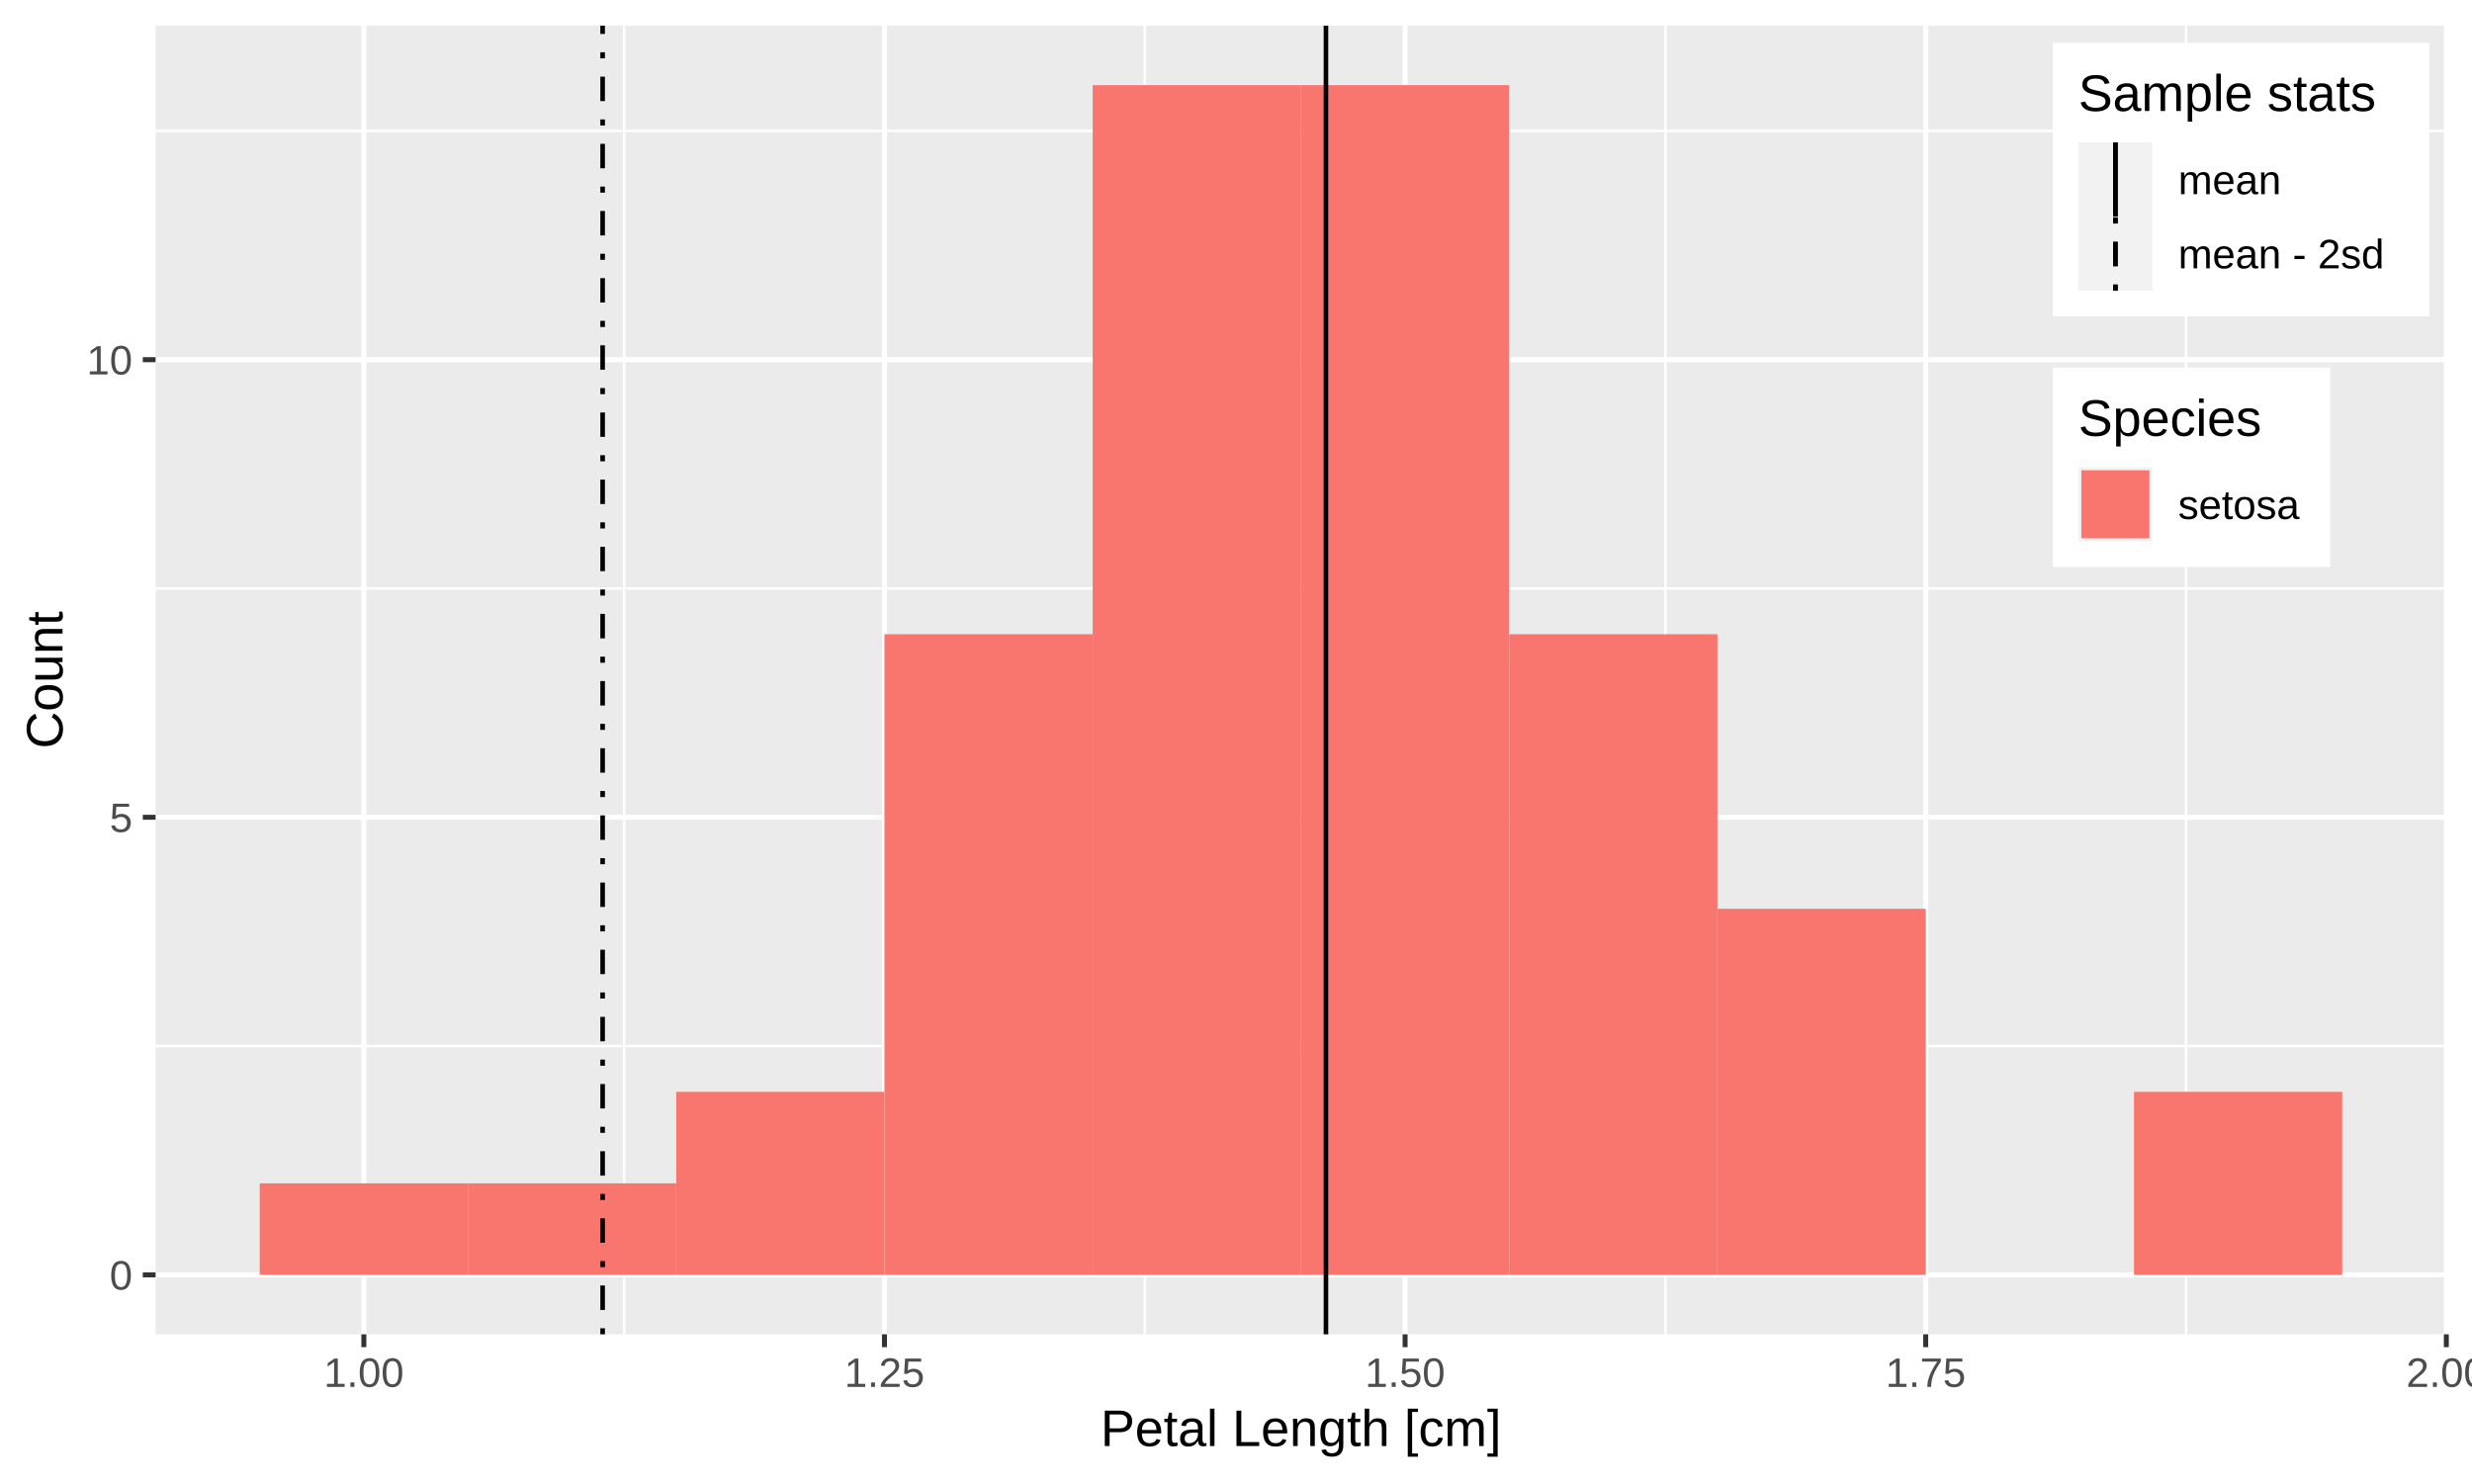
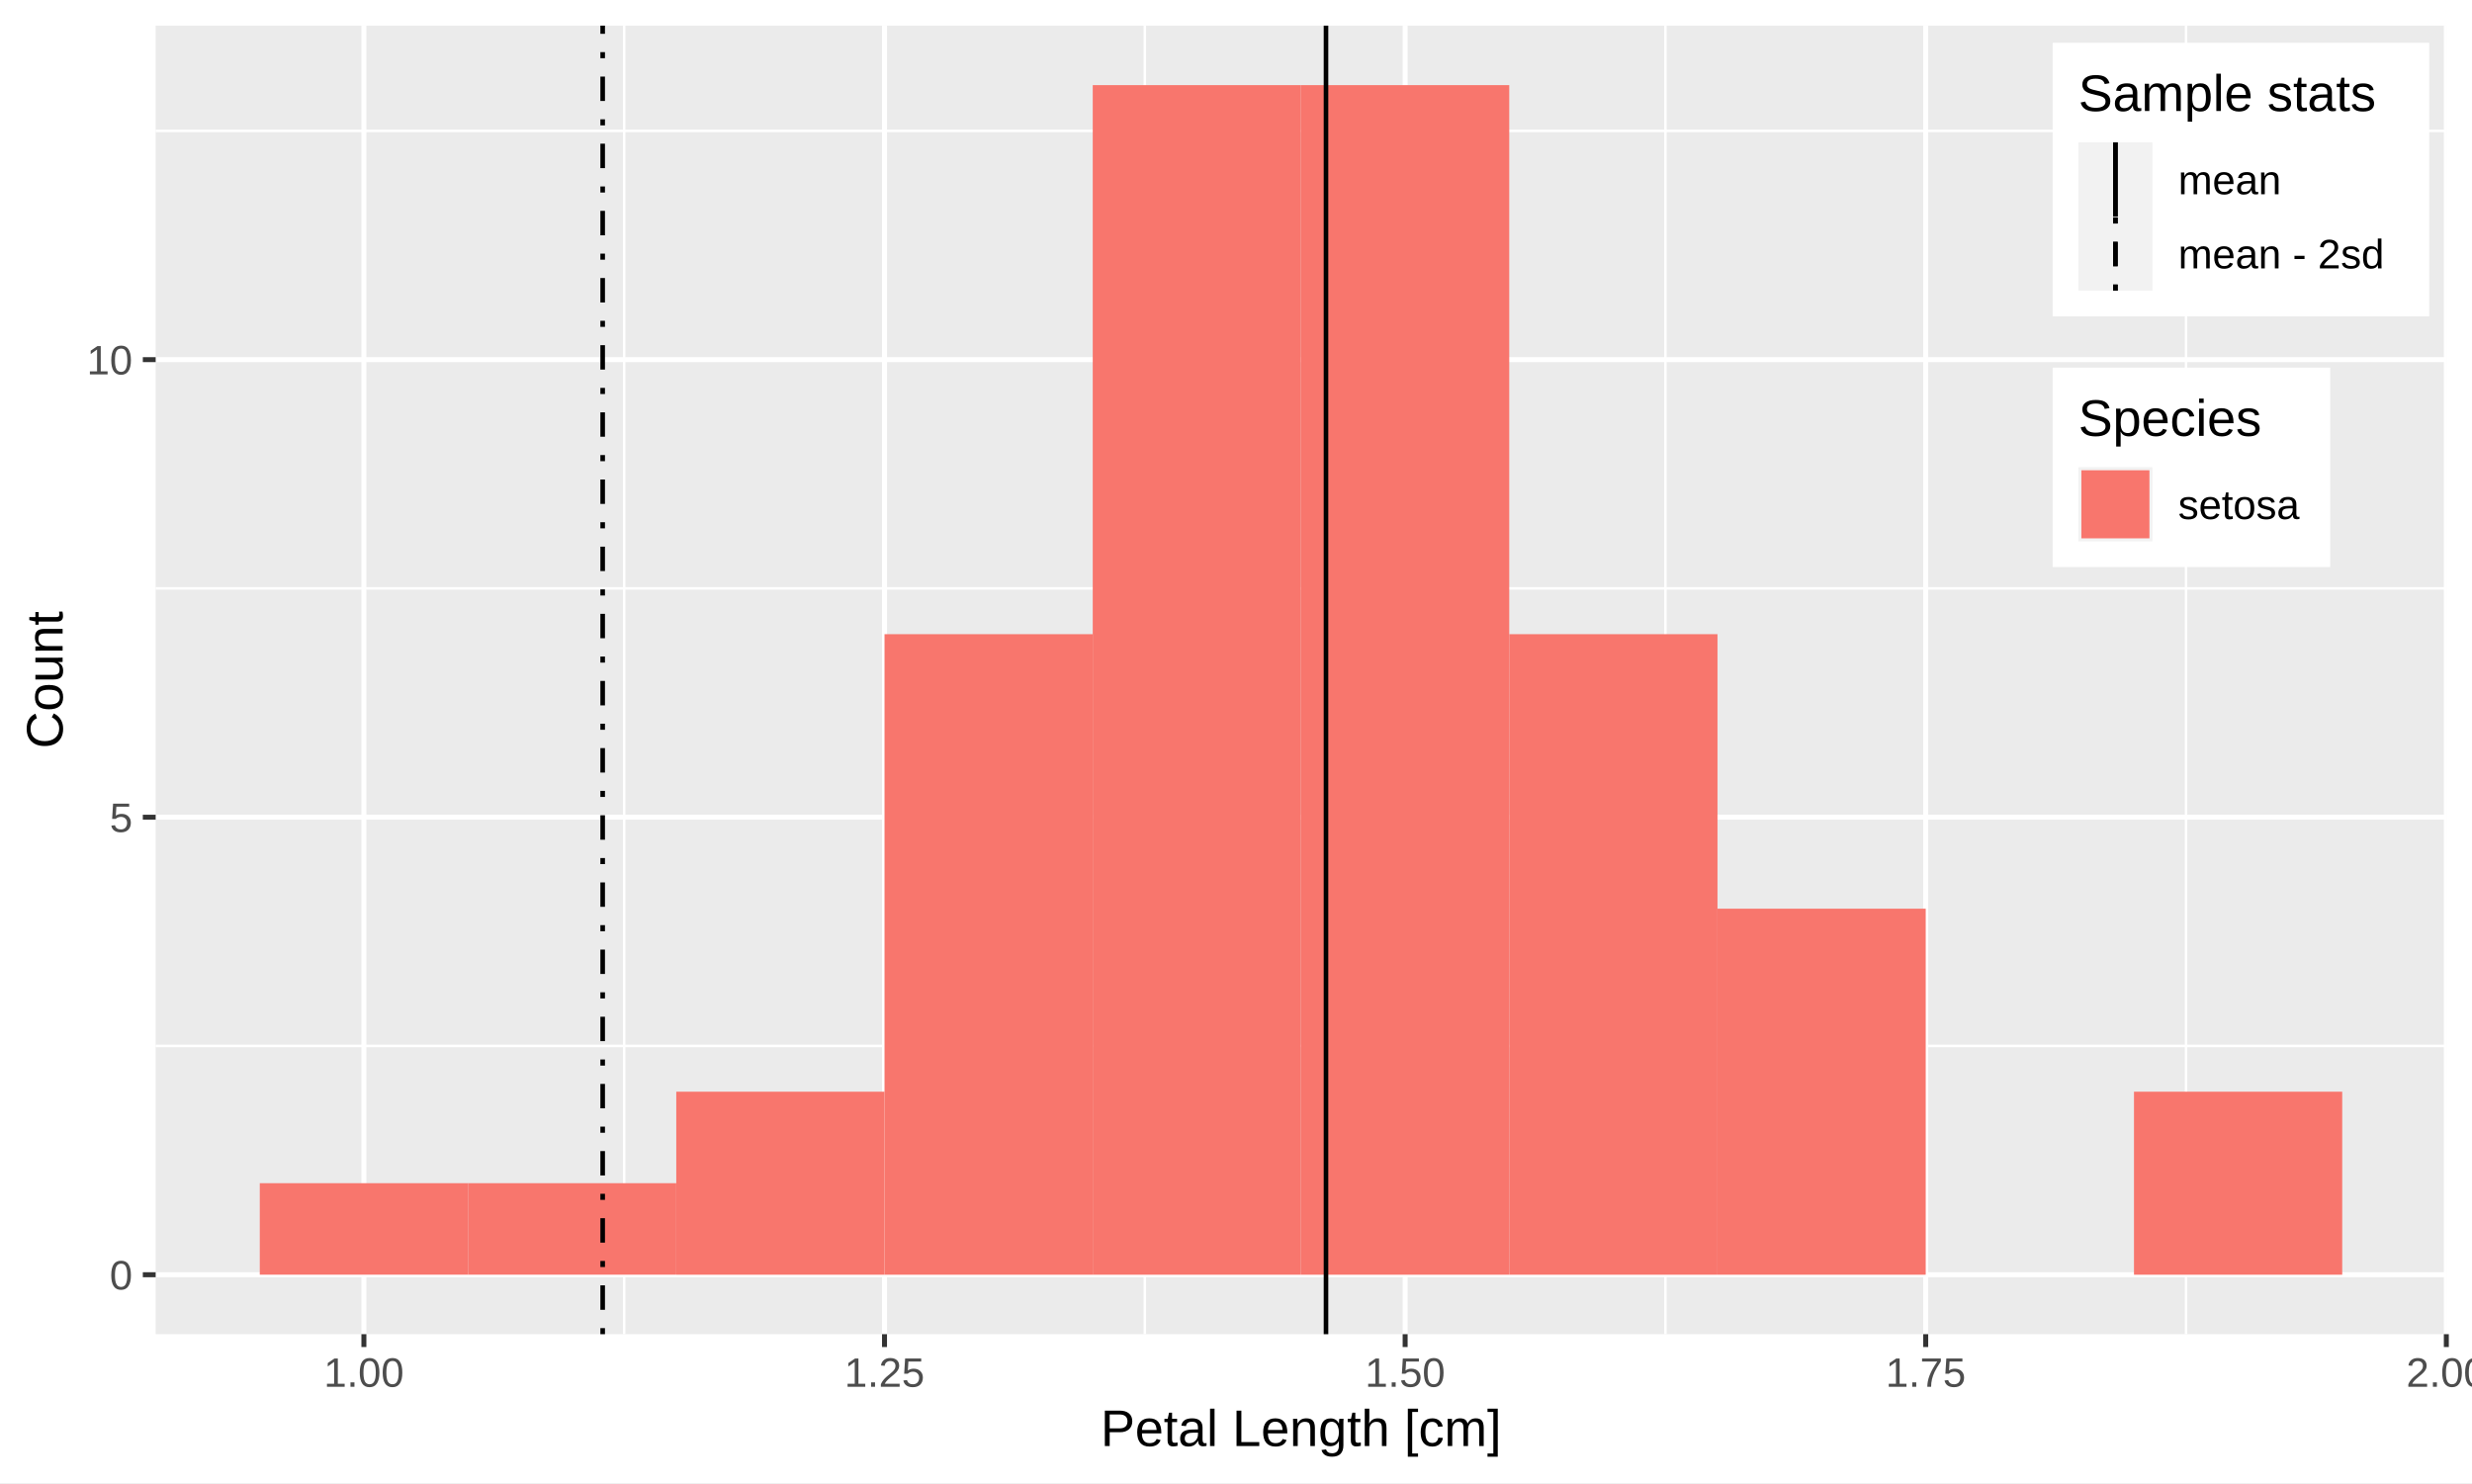
- <svg xmlns="http://www.w3.org/2000/svg" viewBox="0 0 576.00 345.60">
+ <svg xmlns="http://www.w3.org/2000/svg" class="svglite" width="576.00pt" height="345.60pt" viewBox="0 0 576.00 345.60">
  <defs>
    <style type="text/css">
-     line, polyline, polygon, path, rect, circle {
+     .svglite line, .svglite polyline, .svglite polygon, .svglite path, .svglite rect, .svglite circle {
      fill: none;
      stroke: #000000;
      stroke-linecap: round;
      stroke-linejoin: round;
      stroke-miterlimit: 10.00;
    }
  </style>
  </defs>
  <rect width="100%" height="100%" style="stroke: none; fill: #FFFFFF;" />
-   <rect x="0.00" y="0.00" width="576.00" height="345.60" style="stroke-width: 1.16; stroke: #FFFFFF; fill: #FFFFFF;" />
  <defs>
-     <clipPath id="cpMzYuMjV8NTcwLjAyfDMxMC45NXw1Ljk4">
-       <rect x="36.25" y="5.98" width="533.77" height="304.97" />
-     </clipPath>
-   </defs>
-   <rect x="36.25" y="5.98" width="533.77" height="304.97" style="stroke-width: 1.16; stroke: none; fill: #EBEBEB;" clip-path="url(#cpMzYuMjV8NTcwLjAyfDMxMC45NXw1Ljk4)" />
-   <polyline points="36.25,243.77 570.02,243.77 " style="stroke-width: 0.58; stroke: #FFFFFF; stroke-linecap: butt;" clip-path="url(#cpMzYuMjV8NTcwLjAyfDMxMC45NXw1Ljk4)" />
-   <polyline points="36.25,137.14 570.02,137.14 " style="stroke-width: 0.58; stroke: #FFFFFF; stroke-linecap: butt;" clip-path="url(#cpMzYuMjV8NTcwLjAyfDMxMC45NXw1Ljk4)" />
-   <polyline points="36.25,30.50 570.02,30.50 " style="stroke-width: 0.58; stroke: #FFFFFF; stroke-linecap: butt;" clip-path="url(#cpMzYuMjV8NTcwLjAyfDMxMC45NXw1Ljk4)" />
-   <polyline points="145.43,310.95 145.43,5.98 " style="stroke-width: 0.58; stroke: #FFFFFF; stroke-linecap: butt;" clip-path="url(#cpMzYuMjV8NTcwLjAyfDMxMC45NXw1Ljk4)" />
-   <polyline points="266.75,310.95 266.75,5.98 " style="stroke-width: 0.58; stroke: #FFFFFF; stroke-linecap: butt;" clip-path="url(#cpMzYuMjV8NTcwLjAyfDMxMC45NXw1Ljk4)" />
-   <polyline points="388.06,310.95 388.06,5.98 " style="stroke-width: 0.58; stroke: #FFFFFF; stroke-linecap: butt;" clip-path="url(#cpMzYuMjV8NTcwLjAyfDMxMC45NXw1Ljk4)" />
-   <polyline points="509.37,310.95 509.37,5.98 " style="stroke-width: 0.58; stroke: #FFFFFF; stroke-linecap: butt;" clip-path="url(#cpMzYuMjV8NTcwLjAyfDMxMC45NXw1Ljk4)" />
-   <polyline points="36.25,297.09 570.02,297.09 " style="stroke-width: 1.16; stroke: #FFFFFF; stroke-linecap: butt;" clip-path="url(#cpMzYuMjV8NTcwLjAyfDMxMC45NXw1Ljk4)" />
-   <polyline points="36.25,190.46 570.02,190.46 " style="stroke-width: 1.16; stroke: #FFFFFF; stroke-linecap: butt;" clip-path="url(#cpMzYuMjV8NTcwLjAyfDMxMC45NXw1Ljk4)" />
-   <polyline points="36.25,83.82 570.02,83.82 " style="stroke-width: 1.16; stroke: #FFFFFF; stroke-linecap: butt;" clip-path="url(#cpMzYuMjV8NTcwLjAyfDMxMC45NXw1Ljk4)" />
-   <polyline points="84.78,310.95 84.78,5.98 " style="stroke-width: 1.16; stroke: #FFFFFF; stroke-linecap: butt;" clip-path="url(#cpMzYuMjV8NTcwLjAyfDMxMC45NXw1Ljk4)" />
-   <polyline points="206.09,310.95 206.09,5.98 " style="stroke-width: 1.16; stroke: #FFFFFF; stroke-linecap: butt;" clip-path="url(#cpMzYuMjV8NTcwLjAyfDMxMC45NXw1Ljk4)" />
-   <polyline points="327.40,310.95 327.40,5.98 " style="stroke-width: 1.16; stroke: #FFFFFF; stroke-linecap: butt;" clip-path="url(#cpMzYuMjV8NTcwLjAyfDMxMC45NXw1Ljk4)" />
-   <polyline points="448.71,310.95 448.71,5.98 " style="stroke-width: 1.16; stroke: #FFFFFF; stroke-linecap: butt;" clip-path="url(#cpMzYuMjV8NTcwLjAyfDMxMC45NXw1Ljk4)" />
-   <polyline points="570.02,310.95 570.02,5.98 " style="stroke-width: 1.16; stroke: #FFFFFF; stroke-linecap: butt;" clip-path="url(#cpMzYuMjV8NTcwLjAyfDMxMC45NXw1Ljk4)" />
-   <rect x="60.52" y="275.76" width="48.52" height="21.33" style="stroke-width: 1.07; stroke: none; stroke-linecap: square; stroke-linejoin: miter; fill: #F8766D;" clip-path="url(#cpMzYuMjV8NTcwLjAyfDMxMC45NXw1Ljk4)" />
-   <rect x="109.04" y="275.76" width="48.52" height="21.33" style="stroke-width: 1.07; stroke: none; stroke-linecap: square; stroke-linejoin: miter; fill: #F8766D;" clip-path="url(#cpMzYuMjV8NTcwLjAyfDMxMC45NXw1Ljk4)" />
-   <rect x="157.57" y="254.44" width="48.52" height="42.65" style="stroke-width: 1.07; stroke: none; stroke-linecap: square; stroke-linejoin: miter; fill: #F8766D;" clip-path="url(#cpMzYuMjV8NTcwLjAyfDMxMC45NXw1Ljk4)" />
-   <rect x="206.09" y="147.80" width="48.52" height="149.29" style="stroke-width: 1.07; stroke: none; stroke-linecap: square; stroke-linejoin: miter; fill: #F8766D;" clip-path="url(#cpMzYuMjV8NTcwLjAyfDMxMC45NXw1Ljk4)" />
-   <rect x="254.61" y="19.84" width="48.52" height="277.25" style="stroke-width: 1.07; stroke: none; stroke-linecap: square; stroke-linejoin: miter; fill: #F8766D;" clip-path="url(#cpMzYuMjV8NTcwLjAyfDMxMC45NXw1Ljk4)" />
-   <rect x="303.14" y="19.84" width="48.52" height="277.25" style="stroke-width: 1.07; stroke: none; stroke-linecap: square; stroke-linejoin: miter; fill: #F8766D;" clip-path="url(#cpMzYuMjV8NTcwLjAyfDMxMC45NXw1Ljk4)" />
-   <rect x="351.66" y="147.80" width="48.52" height="149.29" style="stroke-width: 1.07; stroke: none; stroke-linecap: square; stroke-linejoin: miter; fill: #F8766D;" clip-path="url(#cpMzYuMjV8NTcwLjAyfDMxMC45NXw1Ljk4)" />
-   <rect x="400.19" y="211.78" width="48.52" height="85.31" style="stroke-width: 1.07; stroke: none; stroke-linecap: square; stroke-linejoin: miter; fill: #F8766D;" clip-path="url(#cpMzYuMjV8NTcwLjAyfDMxMC45NXw1Ljk4)" />
-   <rect x="448.71" y="297.09" width="48.52" height="0.00" style="stroke-width: 1.07; stroke: none; stroke-linecap: square; stroke-linejoin: miter; fill: #F8766D;" clip-path="url(#cpMzYuMjV8NTcwLjAyfDMxMC45NXw1Ljk4)" />
-   <rect x="497.24" y="254.44" width="48.52" height="42.65" style="stroke-width: 1.07; stroke: none; stroke-linecap: square; stroke-linejoin: miter; fill: #F8766D;" clip-path="url(#cpMzYuMjV8NTcwLjAyfDMxMC45NXw1Ljk4)" />
-   <line x1="308.96" y1="310.95" x2="308.96" y2="5.98" style="stroke-width: 1.07; stroke-linecap: butt;" clip-path="url(#cpMzYuMjV8NTcwLjAyfDMxMC45NXw1Ljk4)" />
-   <line x1="140.42" y1="310.95" x2="140.42" y2="5.98" style="stroke-width: 1.07; stroke-dasharray: 1.42,4.27,5.69,4.27; stroke-linecap: butt;" clip-path="url(#cpMzYuMjV8NTcwLjAyfDMxMC45NXw1Ljk4)" />
-   <defs>
-     <clipPath id="cpMC4wMHw1NzYuMDB8MzQ1LjYwfDAuMDA=">
+     <clipPath id="cpMC4wMHw1NzYuMDB8MC4wMHwzNDUuNjA=">
      <rect x="0.00" y="0.00" width="576.00" height="345.60" />
    </clipPath>
  </defs>
-   <g clip-path="url(#cpMC4wMHw1NzYuMDB8MzQ1LjYwfDAuMDA=)">
-     <text x="25.54" y="300.53" style="font-size: 9.60px; fill: #4D4D4D; font-family: Arial;" textLength="5.34px" lengthAdjust="spacingAndGlyphs">0</text>
+   <g clip-path="url(#cpMC4wMHw1NzYuMDB8MC4wMHwzNDUuNjA=)">
+     <rect x="0" y="0.00" width="576.00" height="345.60" style="stroke-width: 1.16; stroke: #FFFFFF; fill: #FFFFFF;" />
  </g>
-   <g clip-path="url(#cpMC4wMHw1NzYuMDB8MzQ1LjYwfDAuMDA=)">
-     <text x="25.54" y="193.89" style="font-size: 9.60px; fill: #4D4D4D; font-family: Arial;" textLength="5.34px" lengthAdjust="spacingAndGlyphs">5</text>
+   <defs>
+     <clipPath id="cpMzYuMjd8NTcwLjAyfDUuOTh8MzEwLjky">
+       <rect x="36.27" y="5.98" width="533.75" height="304.94" />
+     </clipPath>
+   </defs>
+   <g clip-path="url(#cpMzYuMjd8NTcwLjAyfDUuOTh8MzEwLjky)">
+     <rect x="36.27" y="5.98" width="533.75" height="304.94" style="stroke-width: 1.16; stroke: none; fill: #EBEBEB;" />
+     <polyline points="36.27,243.75 570.02,243.75 " style="stroke-width: 0.58; stroke: #FFFFFF; stroke-linecap: butt;" />
+     <polyline points="36.27,137.12 570.02,137.12 " style="stroke-width: 0.58; stroke: #FFFFFF; stroke-linecap: butt;" />
+     <polyline points="36.27,30.50 570.02,30.50 " style="stroke-width: 0.58; stroke: #FFFFFF; stroke-linecap: butt;" />
+     <polyline points="145.44,310.92 145.44,5.98 " style="stroke-width: 0.58; stroke: #FFFFFF; stroke-linecap: butt;" />
+     <polyline points="266.75,310.92 266.75,5.98 " style="stroke-width: 0.58; stroke: #FFFFFF; stroke-linecap: butt;" />
+     <polyline points="388.06,310.92 388.06,5.98 " style="stroke-width: 0.58; stroke: #FFFFFF; stroke-linecap: butt;" />
+     <polyline points="509.37,310.92 509.37,5.98 " style="stroke-width: 0.58; stroke: #FFFFFF; stroke-linecap: butt;" />
+     <polyline points="36.27,297.06 570.02,297.06 " style="stroke-width: 1.16; stroke: #FFFFFF; stroke-linecap: butt;" />
+     <polyline points="36.27,190.44 570.02,190.44 " style="stroke-width: 1.16; stroke: #FFFFFF; stroke-linecap: butt;" />
+     <polyline points="36.27,83.81 570.02,83.81 " style="stroke-width: 1.16; stroke: #FFFFFF; stroke-linecap: butt;" />
+     <polyline points="84.79,310.92 84.79,5.98 " style="stroke-width: 1.16; stroke: #FFFFFF; stroke-linecap: butt;" />
+     <polyline points="206.10,310.92 206.10,5.98 " style="stroke-width: 1.16; stroke: #FFFFFF; stroke-linecap: butt;" />
+     <polyline points="327.41,310.92 327.41,5.98 " style="stroke-width: 1.16; stroke: #FFFFFF; stroke-linecap: butt;" />
+     <polyline points="448.71,310.92 448.71,5.98 " style="stroke-width: 1.16; stroke: #FFFFFF; stroke-linecap: butt;" />
+     <polyline points="570.02,310.92 570.02,5.98 " style="stroke-width: 1.16; stroke: #FFFFFF; stroke-linecap: butt;" />
+     <rect x="60.53" y="275.73" width="48.52" height="21.32" style="stroke-width: 1.07; stroke: none; stroke-linecap: square; stroke-linejoin: miter; fill: #F8766D;" />
+     <rect x="109.05" y="275.73" width="48.52" height="21.32" style="stroke-width: 1.07; stroke: none; stroke-linecap: square; stroke-linejoin: miter; fill: #F8766D;" />
+     <rect x="157.58" y="254.41" width="48.52" height="42.65" style="stroke-width: 1.07; stroke: none; stroke-linecap: square; stroke-linejoin: miter; fill: #F8766D;" />
+     <rect x="206.10" y="147.79" width="48.52" height="149.27" style="stroke-width: 1.07; stroke: none; stroke-linecap: square; stroke-linejoin: miter; fill: #F8766D;" />
+     <rect x="254.62" y="19.84" width="48.52" height="277.22" style="stroke-width: 1.07; stroke: none; stroke-linecap: square; stroke-linejoin: miter; fill: #F8766D;" />
+     <rect x="303.15" y="19.84" width="48.52" height="277.22" style="stroke-width: 1.07; stroke: none; stroke-linecap: square; stroke-linejoin: miter; fill: #F8766D;" />
+     <rect x="351.67" y="147.79" width="48.52" height="149.27" style="stroke-width: 1.07; stroke: none; stroke-linecap: square; stroke-linejoin: miter; fill: #F8766D;" />
+     <rect x="400.19" y="211.76" width="48.52" height="85.30" style="stroke-width: 1.07; stroke: none; stroke-linecap: square; stroke-linejoin: miter; fill: #F8766D;" />
+     <rect x="448.71" y="297.06" width="48.52" height="0.00" style="stroke-width: 1.07; stroke: none; stroke-linecap: square; stroke-linejoin: miter; fill: #F8766D;" />
+     <rect x="497.24" y="254.41" width="48.52" height="42.65" style="stroke-width: 1.07; stroke: none; stroke-linecap: square; stroke-linejoin: miter; fill: #F8766D;" />
+     <line x1="308.97" y1="310.92" x2="308.97" y2="5.98" style="stroke-width: 1.07; stroke-linecap: butt;" />
+     <line x1="140.43" y1="310.92" x2="140.43" y2="5.98" style="stroke-width: 1.07; stroke-dasharray: 1.42,4.27,5.69,4.27; stroke-linecap: butt;" />
  </g>
-   <g clip-path="url(#cpMC4wMHw1NzYuMDB8MzQ1LjYwfDAuMDA=)">
-     <text x="20.20" y="87.26" style="font-size: 9.60px; fill: #4D4D4D; font-family: Arial;" textLength="10.68px" lengthAdjust="spacingAndGlyphs">10</text>
-   </g>
-   <polyline points="33.27,297.09 36.25,297.09 " style="stroke-width: 1.16; stroke: #333333; stroke-linecap: butt;" clip-path="url(#cpMC4wMHw1NzYuMDB8MzQ1LjYwfDAuMDA=)" />
-   <polyline points="33.27,190.46 36.25,190.46 " style="stroke-width: 1.16; stroke: #333333; stroke-linecap: butt;" clip-path="url(#cpMC4wMHw1NzYuMDB8MzQ1LjYwfDAuMDA=)" />
-   <polyline points="33.27,83.82 36.25,83.82 " style="stroke-width: 1.16; stroke: #333333; stroke-linecap: butt;" clip-path="url(#cpMC4wMHw1NzYuMDB8MzQ1LjYwfDAuMDA=)" />
-   <polyline points="84.78,313.94 84.78,310.95 " style="stroke-width: 1.16; stroke: #333333; stroke-linecap: butt;" clip-path="url(#cpMC4wMHw1NzYuMDB8MzQ1LjYwfDAuMDA=)" />
-   <polyline points="206.09,313.94 206.09,310.95 " style="stroke-width: 1.16; stroke: #333333; stroke-linecap: butt;" clip-path="url(#cpMC4wMHw1NzYuMDB8MzQ1LjYwfDAuMDA=)" />
-   <polyline points="327.40,313.94 327.40,310.95 " style="stroke-width: 1.16; stroke: #333333; stroke-linecap: butt;" clip-path="url(#cpMC4wMHw1NzYuMDB8MzQ1LjYwfDAuMDA=)" />
-   <polyline points="448.71,313.94 448.71,310.95 " style="stroke-width: 1.16; stroke: #333333; stroke-linecap: butt;" clip-path="url(#cpMC4wMHw1NzYuMDB8MzQ1LjYwfDAuMDA=)" />
-   <polyline points="570.02,313.94 570.02,310.95 " style="stroke-width: 1.16; stroke: #333333; stroke-linecap: butt;" clip-path="url(#cpMC4wMHw1NzYuMDB8MzQ1LjYwfDAuMDA=)" />
-   <g clip-path="url(#cpMC4wMHw1NzYuMDB8MzQ1LjYwfDAuMDA=)">
-     <text x="75.44" y="323.20" style="font-size: 9.60px; fill: #4D4D4D; font-family: Arial;" textLength="18.68px" lengthAdjust="spacingAndGlyphs">1.00</text>
-   </g>
-   <g clip-path="url(#cpMC4wMHw1NzYuMDB8MzQ1LjYwfDAuMDA=)">
-     <text x="196.75" y="323.20" style="font-size: 9.60px; fill: #4D4D4D; font-family: Arial;" textLength="18.68px" lengthAdjust="spacingAndGlyphs">1.25</text>
-   </g>
-   <g clip-path="url(#cpMC4wMHw1NzYuMDB8MzQ1LjYwfDAuMDA=)">
-     <text x="318.06" y="323.20" style="font-size: 9.60px; fill: #4D4D4D; font-family: Arial;" textLength="18.68px" lengthAdjust="spacingAndGlyphs">1.50</text>
-   </g>
-   <g clip-path="url(#cpMC4wMHw1NzYuMDB8MzQ1LjYwfDAuMDA=)">
-     <text x="439.37" y="323.20" style="font-size: 9.60px; fill: #4D4D4D; font-family: Arial;" textLength="18.68px" lengthAdjust="spacingAndGlyphs">1.75</text>
-   </g>
-   <g clip-path="url(#cpMC4wMHw1NzYuMDB8MzQ1LjYwfDAuMDA=)">
-     <text x="560.68" y="323.20" style="font-size: 9.60px; fill: #4D4D4D; font-family: Arial;" textLength="18.68px" lengthAdjust="spacingAndGlyphs">2.00</text>
-   </g>
-   <g clip-path="url(#cpMC4wMHw1NzYuMDB8MzQ1LjYwfDAuMDA=)">
-     <text x="256.44" y="336.98" style="font-size: 12.00px; font-family: Arial;" textLength="93.39px" lengthAdjust="spacingAndGlyphs">Petal Length [cm]</text>
-   </g>
-   <g clip-path="url(#cpMC4wMHw1NzYuMDB8MzQ1LjYwfDAuMDA=)">
-     <text transform="translate(14.57,174.48) rotate(-90)" style="font-size: 12.00px; font-family: Arial;" textLength="32.02px" lengthAdjust="spacingAndGlyphs">Count</text>
-   </g>
-   <rect x="478.29" y="9.96" width="87.74" height="63.75" style="stroke-width: 1.16; stroke: none; fill: #FFFFFF;" clip-path="url(#cpMC4wMHw1NzYuMDB8MzQ1LjYwfDAuMDA=)" />
-   <g clip-path="url(#cpMC4wMHw1NzYuMDB8MzQ1LjYwfDAuMDA=)">
-     <text x="484.27" y="25.86" style="font-size: 12.00px; font-family: Arial;" textLength="69.36px" lengthAdjust="spacingAndGlyphs">Sample stats</text>
-   </g>
-   <rect x="484.27" y="33.17" width="17.28" height="17.28" style="stroke-width: 1.16; stroke: none; fill: #F2F2F2;" clip-path="url(#cpMC4wMHw1NzYuMDB8MzQ1LjYwfDAuMDA=)" />
-   <line x1="492.91" y1="50.45" x2="492.91" y2="33.17" style="stroke-width: 1.07; stroke-linecap: butt;" clip-path="url(#cpMC4wMHw1NzYuMDB8MzQ1LjYwfDAuMDA=)" />
-   <line x1="492.91" y1="50.45" x2="492.91" y2="33.17" style="stroke-width: 1.07; stroke-linecap: butt;" clip-path="url(#cpMC4wMHw1NzYuMDB8MzQ1LjYwfDAuMDA=)" />
-   <rect x="484.27" y="50.45" width="17.28" height="17.28" style="stroke-width: 1.16; stroke: none; fill: #F2F2F2;" clip-path="url(#cpMC4wMHw1NzYuMDB8MzQ1LjYwfDAuMDA=)" />
-   <line x1="492.91" y1="67.73" x2="492.91" y2="50.45" style="stroke-width: 1.07; stroke-dasharray: 1.42,4.27,5.69,4.27; stroke-linecap: butt;" clip-path="url(#cpMC4wMHw1NzYuMDB8MzQ1LjYwfDAuMDA=)" />
-   <line x1="492.91" y1="67.73" x2="492.91" y2="50.45" style="stroke-width: 1.07; stroke-dasharray: 1.42,4.27,5.69,4.27; stroke-linecap: butt;" clip-path="url(#cpMC4wMHw1NzYuMDB8MzQ1LjYwfDAuMDA=)" />
-   <g clip-path="url(#cpMC4wMHw1NzYuMDB8MzQ1LjYwfDAuMDA=)">
-     <text x="507.53" y="45.25" style="font-size: 9.60px; font-family: Arial;" textLength="24.01px" lengthAdjust="spacingAndGlyphs">mean</text>
-   </g>
-   <g clip-path="url(#cpMC4wMHw1NzYuMDB8MzQ1LjYwfDAuMDA=)">
-     <text x="507.53" y="62.53" style="font-size: 9.60px; font-family: Arial;" textLength="48.02px" lengthAdjust="spacingAndGlyphs">mean - 2sd</text>
-   </g>
-   <rect x="478.29" y="85.67" width="64.67" height="46.47" style="stroke-width: 1.16; stroke: none; fill: #FFFFFF;" clip-path="url(#cpMC4wMHw1NzYuMDB8MzQ1LjYwfDAuMDA=)" />
-   <g clip-path="url(#cpMC4wMHw1NzYuMDB8MzQ1LjYwfDAuMDA=)">
-     <text x="484.27" y="101.57" style="font-size: 12.00px; font-family: Arial;" textLength="42.69px" lengthAdjust="spacingAndGlyphs">Species</text>
-   </g>
-   <rect x="484.27" y="108.88" width="17.28" height="17.28" style="stroke-width: 1.16; stroke: none; fill: #F2F2F2;" clip-path="url(#cpMC4wMHw1NzYuMDB8MzQ1LjYwfDAuMDA=)" />
-   <rect x="484.98" y="109.59" width="15.86" height="15.86" style="stroke-width: 1.07; stroke: none; stroke-linecap: square; stroke-linejoin: miter; fill: #F8766D;" clip-path="url(#cpMC4wMHw1NzYuMDB8MzQ1LjYwfDAuMDA=)" />
-   <g clip-path="url(#cpMC4wMHw1NzYuMDB8MzQ1LjYwfDAuMDA=)">
-     <text x="507.53" y="120.95" style="font-size: 9.60px; font-family: Arial;" textLength="28.28px" lengthAdjust="spacingAndGlyphs">setosa</text>
+   <g clip-path="url(#cpMC4wMHw1NzYuMDB8MC4wMHwzNDUuNjA=)">
+     <text x="30.89" y="300.50" text-anchor="end" style="font-size: 9.60px; fill: #4D4D4D; font-family: Arial;" textLength="5.34px" lengthAdjust="spacingAndGlyphs">0</text>
+     <text x="30.89" y="193.88" text-anchor="end" style="font-size: 9.60px; fill: #4D4D4D; font-family: Arial;" textLength="5.34px" lengthAdjust="spacingAndGlyphs">5</text>
+     <text x="30.89" y="87.25" text-anchor="end" style="font-size: 9.60px; fill: #4D4D4D; font-family: Arial;" textLength="10.67px" lengthAdjust="spacingAndGlyphs">10</text>
+     <polyline points="33.28,297.06 36.27,297.06 " style="stroke-width: 1.16; stroke: #333333; stroke-linecap: butt;" />
+     <polyline points="33.28,190.44 36.27,190.44 " style="stroke-width: 1.16; stroke: #333333; stroke-linecap: butt;" />
+     <polyline points="33.28,83.81 36.27,83.81 " style="stroke-width: 1.16; stroke: #333333; stroke-linecap: butt;" />
+     <polyline points="84.79,313.91 84.79,310.92 " style="stroke-width: 1.16; stroke: #333333; stroke-linecap: butt;" />
+     <polyline points="206.10,313.91 206.10,310.92 " style="stroke-width: 1.16; stroke: #333333; stroke-linecap: butt;" />
+     <polyline points="327.41,313.91 327.41,310.92 " style="stroke-width: 1.16; stroke: #333333; stroke-linecap: butt;" />
+     <polyline points="448.71,313.91 448.71,310.92 " style="stroke-width: 1.16; stroke: #333333; stroke-linecap: butt;" />
+     <polyline points="570.02,313.91 570.02,310.92 " style="stroke-width: 1.16; stroke: #333333; stroke-linecap: butt;" />
+     <text x="84.79" y="323.18" text-anchor="middle" style="font-size: 9.60px; fill: #4D4D4D; font-family: Arial;" textLength="18.67px" lengthAdjust="spacingAndGlyphs">1.00</text>
+     <text x="206.10" y="323.18" text-anchor="middle" style="font-size: 9.60px; fill: #4D4D4D; font-family: Arial;" textLength="18.67px" lengthAdjust="spacingAndGlyphs">1.25</text>
+     <text x="327.41" y="323.18" text-anchor="middle" style="font-size: 9.60px; fill: #4D4D4D; font-family: Arial;" textLength="18.67px" lengthAdjust="spacingAndGlyphs">1.50</text>
+     <text x="448.71" y="323.18" text-anchor="middle" style="font-size: 9.60px; fill: #4D4D4D; font-family: Arial;" textLength="18.67px" lengthAdjust="spacingAndGlyphs">1.75</text>
+     <text x="570.02" y="323.18" text-anchor="middle" style="font-size: 9.60px; fill: #4D4D4D; font-family: Arial;" textLength="18.67px" lengthAdjust="spacingAndGlyphs">2.00</text>
+     <text x="303.15" y="336.98" text-anchor="middle" style="font-size: 12.00px; font-family: Arial;" textLength="93.38px" lengthAdjust="spacingAndGlyphs">Petal Length [cm]</text>
+     <text transform="translate(14.59,158.45) rotate(-90)" text-anchor="middle" style="font-size: 12.00px; font-family: Arial;" textLength="32.03px" lengthAdjust="spacingAndGlyphs">Count</text>
+     <rect x="478.29" y="9.96" width="87.74" height="63.75" style="stroke-width: 1.16; stroke: none; fill: #FFFFFF;" />
+     <text x="484.27" y="25.87" style="font-size: 12.00px; font-family: Arial;" textLength="69.36px" lengthAdjust="spacingAndGlyphs">Sample stats</text>
+     <rect x="484.27" y="33.17" width="17.28" height="17.28" style="stroke-width: 1.16; stroke: none; fill: #F2F2F2;" />
+     <line x1="492.91" y1="50.45" x2="492.91" y2="33.17" style="stroke-width: 1.07; stroke-linecap: butt;" />
+     <line x1="492.91" y1="50.45" x2="492.91" y2="33.17" style="stroke-width: 1.07; stroke-linecap: butt;" />
+     <rect x="484.27" y="50.45" width="17.28" height="17.28" style="stroke-width: 1.16; stroke: none; fill: #F2F2F2;" />
+     <line x1="492.91" y1="67.73" x2="492.91" y2="50.45" style="stroke-width: 1.07; stroke-dasharray: 1.42,4.27,5.69,4.27; stroke-linecap: butt;" />
+     <line x1="492.91" y1="67.73" x2="492.91" y2="50.45" style="stroke-width: 1.07; stroke-dasharray: 1.42,4.27,5.69,4.27; stroke-linecap: butt;" />
+     <text x="507.53" y="45.26" style="font-size: 9.60px; font-family: Arial;" textLength="24.00px" lengthAdjust="spacingAndGlyphs">mean</text>
+     <text x="507.53" y="62.54" style="font-size: 9.60px; font-family: Arial;" textLength="47.99px" lengthAdjust="spacingAndGlyphs">mean - 2sd</text>
+     <rect x="478.29" y="85.67" width="64.67" height="46.47" style="stroke-width: 1.16; stroke: none; fill: #FFFFFF;" />
+     <text x="484.27" y="101.58" style="font-size: 12.00px; font-family: Arial;" textLength="42.69px" lengthAdjust="spacingAndGlyphs">Species</text>
+     <rect x="484.27" y="108.88" width="17.28" height="17.28" style="stroke-width: 1.16; stroke: none; fill: #F2F2F2;" />
+     <rect x="484.98" y="109.59" width="15.86" height="15.86" style="stroke-width: 1.07; stroke: none; stroke-linecap: square; stroke-linejoin: miter; fill: #F8766D;" />
+     <text x="507.53" y="120.96" style="font-size: 9.60px; font-family: Arial;" textLength="28.26px" lengthAdjust="spacingAndGlyphs">setosa</text>
  </g>
</svg>
